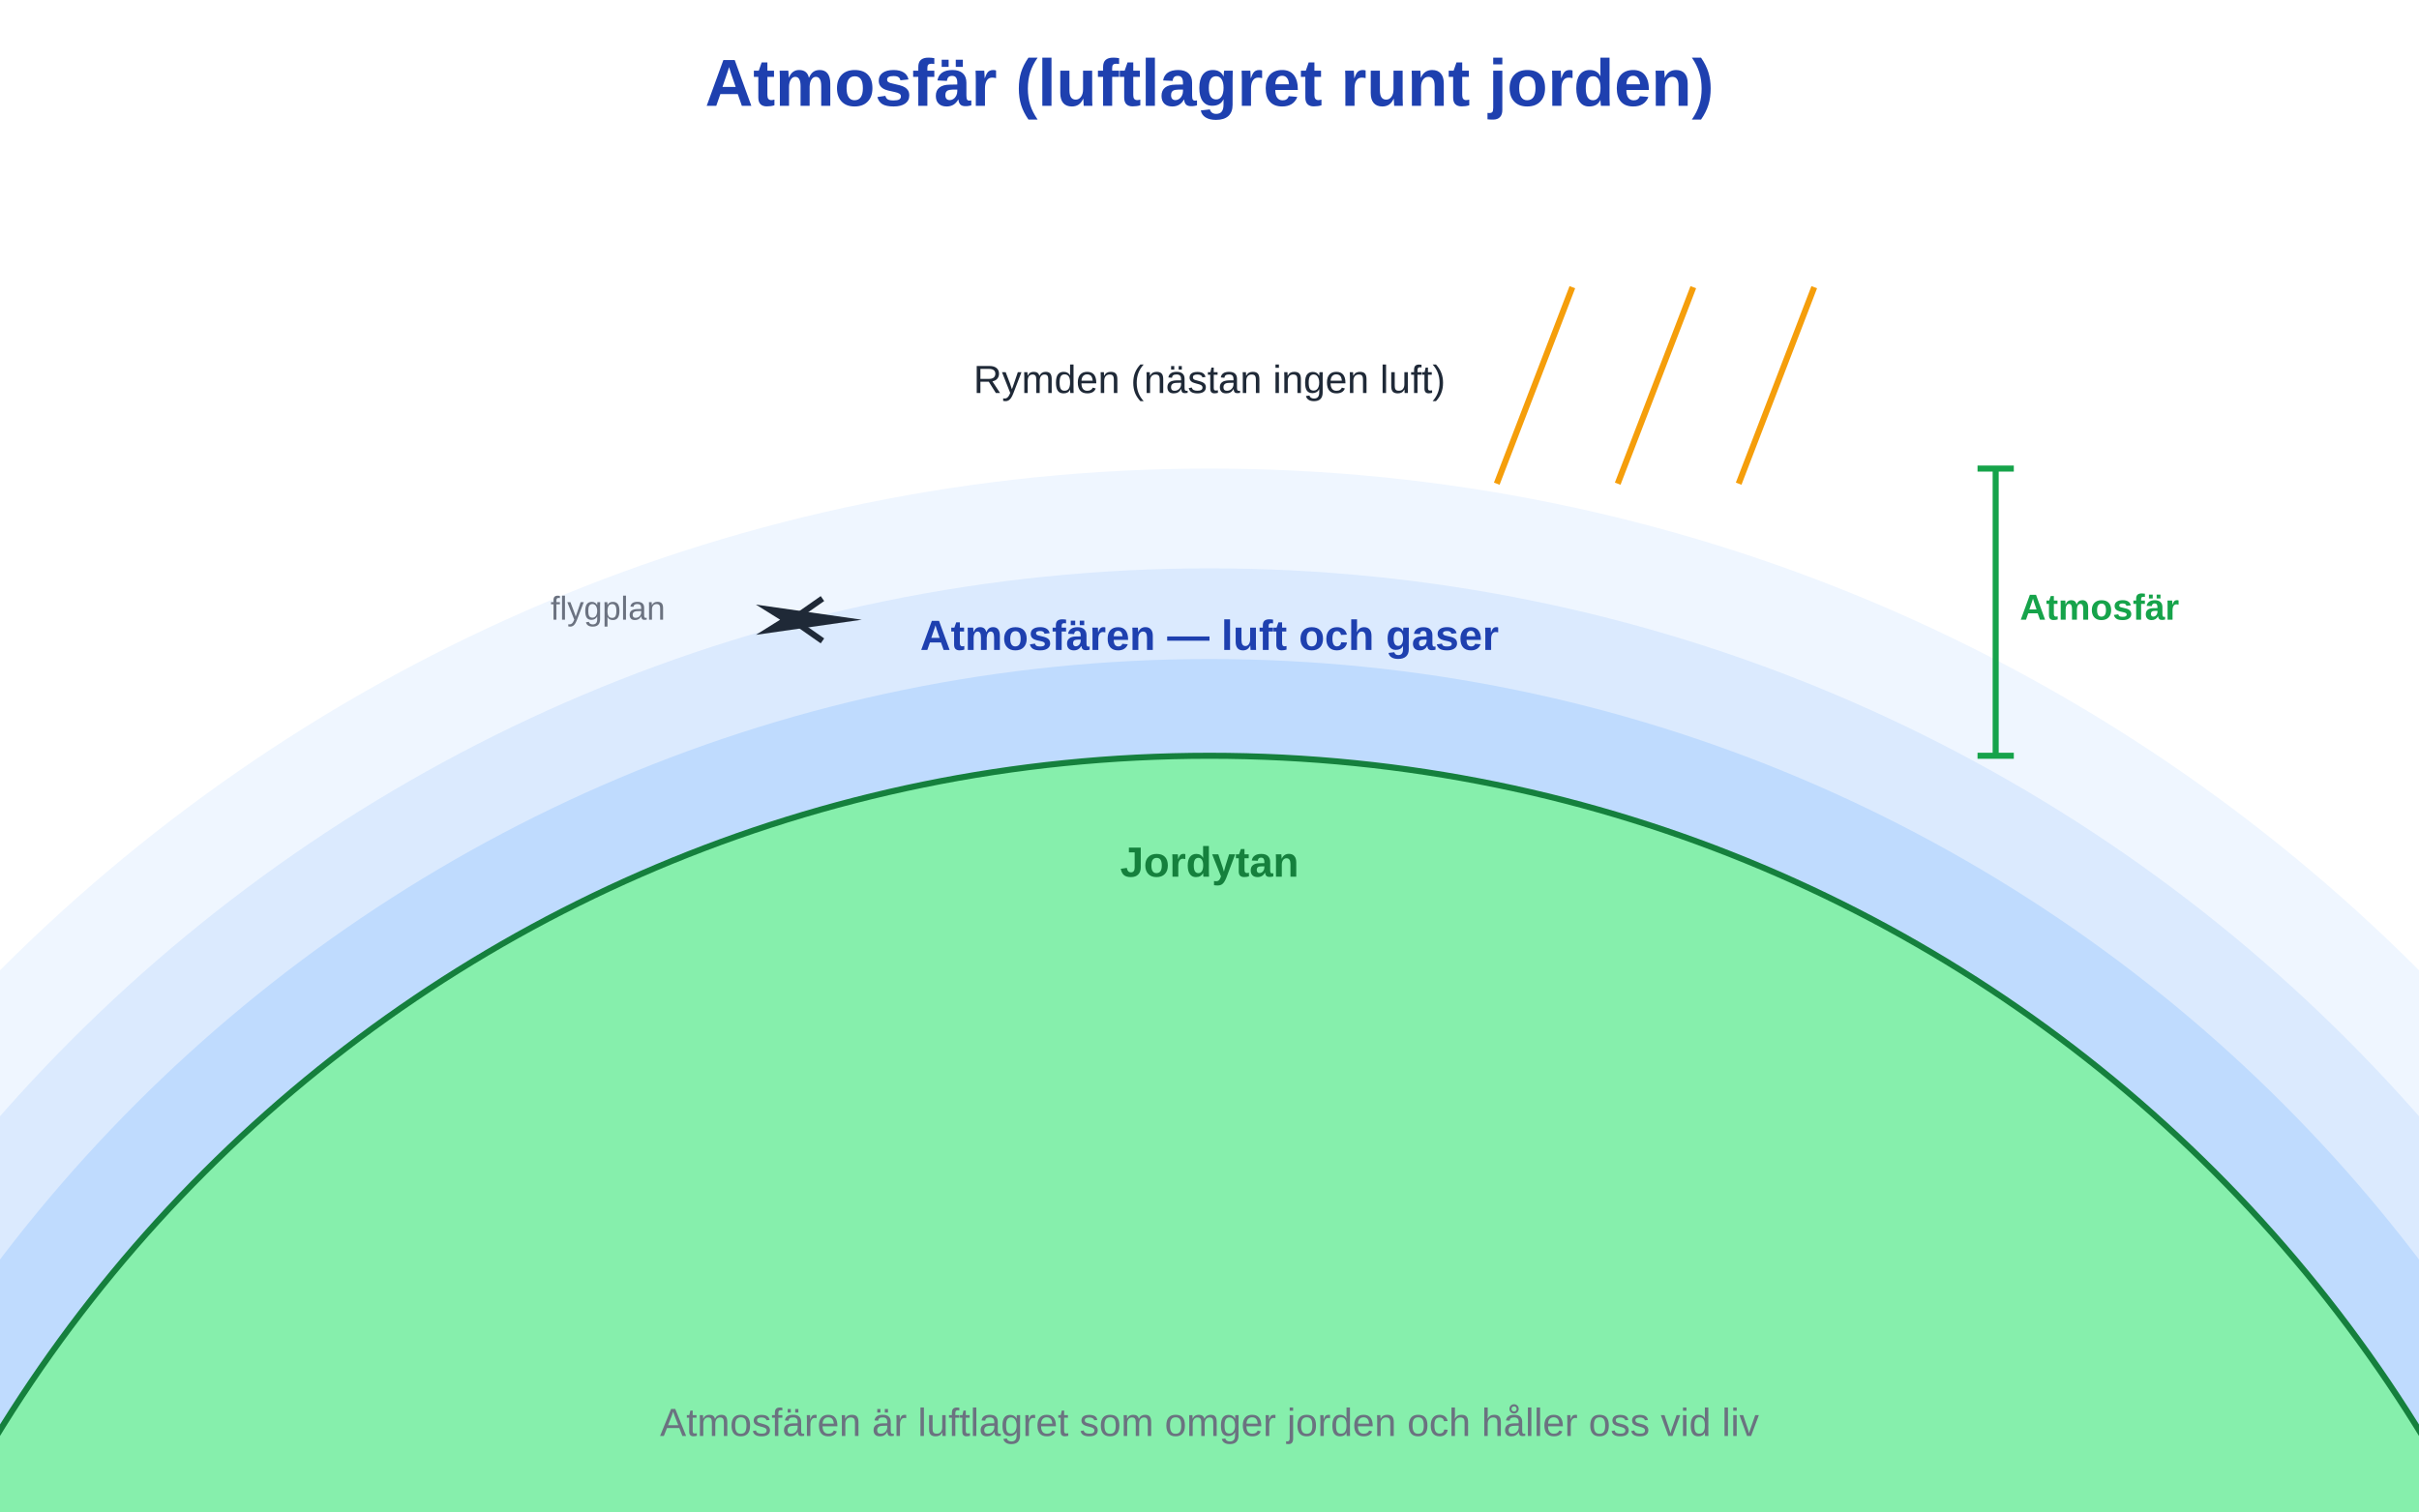
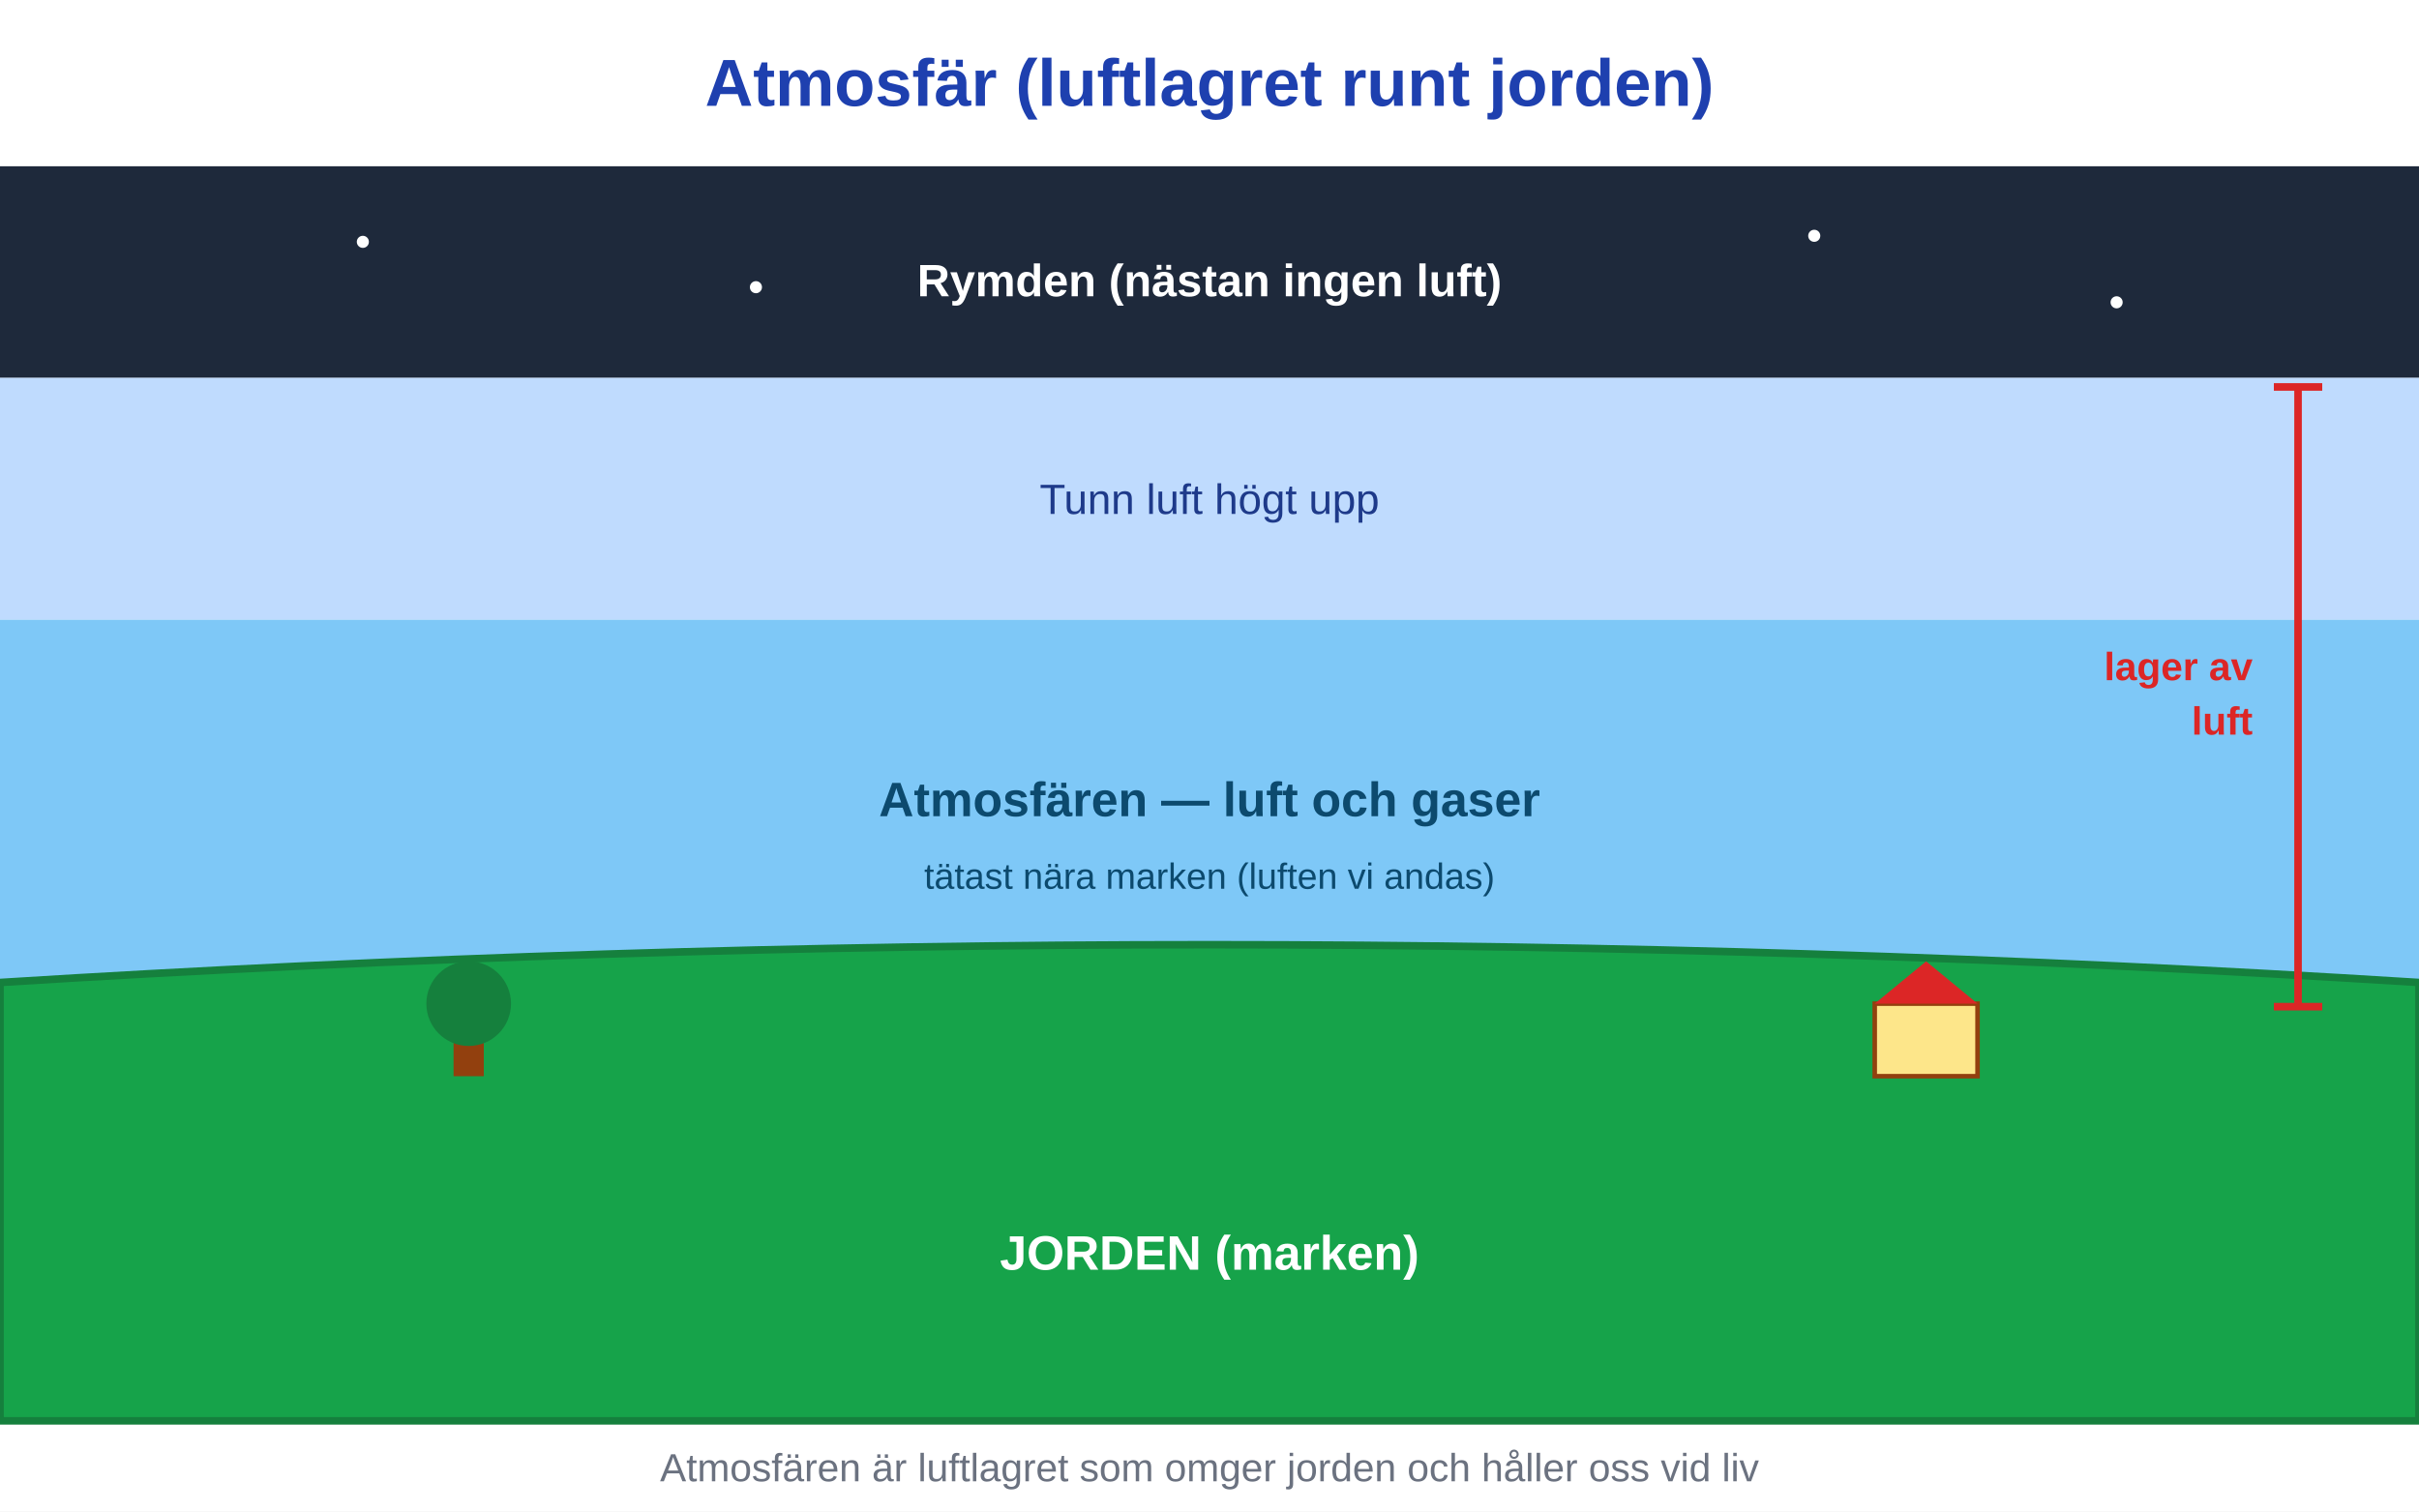
<svg xmlns="http://www.w3.org/2000/svg" viewBox="0 0 800 500" width="800" height="500">
  <rect width="800" height="500" fill="white" />
  <text x="400" y="35" font-family="Arial,sans-serif" font-size="22" fill="#1e40af" text-anchor="middle" font-weight="bold">Atmosfär (luftlagret runt jorden)</text>
-   <circle cx="400" cy="720" r="565" fill="#eff6ff" stroke="none" />
-   <circle cx="400" cy="720" r="532" fill="#dbeafe" stroke="none" />
-   <circle cx="400" cy="720" r="502" fill="#bfdbfe" stroke="none" />
-   <circle cx="400" cy="720" r="470" fill="#86efac" stroke="#15803d" stroke-width="2" />
-   <line x1="660" y1="155" x2="660" y2="250" stroke="#16a34a" stroke-width="2" />
-   <line x1="654" y1="155" x2="666" y2="155" stroke="#16a34a" stroke-width="2" />
-   <line x1="654" y1="250" x2="666" y2="250" stroke="#16a34a" stroke-width="2" />
-   <text x="668" y="205" font-family="Arial,sans-serif" font-size="12" fill="#16a34a" text-anchor="start" font-weight="bold">Atmosfär</text>
-   <text x="400" y="130" font-family="Arial,sans-serif" font-size="13" fill="#1f2937" text-anchor="middle">Rymden (nästan ingen luft)</text>
-   <text x="400" y="215" font-family="Arial,sans-serif" font-size="14" fill="#1e40af" text-anchor="middle" font-weight="bold">Atmosfären — luft och gaser</text>
-   <text x="400" y="290" font-family="Arial,sans-serif" font-size="14" fill="#15803d" text-anchor="middle" font-weight="bold">Jordytan</text>
-   <polygon points="250,200 285,205 250,210 258,205" fill="#1f2937" />
-   <line x1="262" y1="205" x2="272" y2="198" stroke="#1f2937" stroke-width="2" />
-   <line x1="262" y1="205" x2="272" y2="212" stroke="#1f2937" stroke-width="2" />
-   <text x="220" y="205" font-family="Arial,sans-serif" font-size="11" fill="#6b7280" text-anchor="end">flygplan</text>
-   <line x1="520" y1="95" x2="495" y2="160" stroke="#f59e0b" stroke-width="2" />
-   <line x1="560" y1="95" x2="535" y2="160" stroke="#f59e0b" stroke-width="2" />
-   <line x1="600" y1="95" x2="575" y2="160" stroke="#f59e0b" stroke-width="2" />
-   <text x="400" y="475" font-family="Arial,sans-serif" font-size="13" fill="#6b7280" text-anchor="middle">Atmosfären är luftlagret som omger jorden och håller oss vid liv</text>
+   <rect x="0" y="55" width="800" height="70" fill="#1e293b" />
+   <text x="400" y="98" font-family="Arial,sans-serif" font-size="15" fill="white" text-anchor="middle" font-weight="bold">Rymden (nästan ingen luft)</text>
+   <circle cx="120" cy="80" r="2" fill="white" />
+   <circle cx="250" cy="95" r="2" fill="white" />
+   <circle cx="600" cy="78" r="2" fill="white" />
+   <circle cx="700" cy="100" r="2" fill="white" />
+   <rect x="0" y="125" width="800" height="80" fill="#bfdbfe" />
+   <text x="400" y="170" font-family="Arial,sans-serif" font-size="14" fill="#1e3a8a" text-anchor="middle">Tunn luft högt upp</text>
+   <rect x="0" y="205" width="800" height="120" fill="#7ec8f7" />
+   <text x="400" y="270" font-family="Arial,sans-serif" font-size="16" fill="#0c4a6e" text-anchor="middle" font-weight="bold">Atmosfären — luft och gaser</text>
+   <text x="400" y="294" font-family="Arial,sans-serif" font-size="12" fill="#0c4a6e" text-anchor="middle">tätast nära marken (luften vi andas)</text>
+   <path d="M 0 325 L 0 470 L 800 470 L 800 325 Q 400 300 0 325 Z" fill="#16a34a" stroke="#15803d" stroke-width="2.5" />
+   <text x="400" y="420" font-family="Arial,sans-serif" font-size="16" fill="white" text-anchor="middle" font-weight="bold">JORDEN (marken)</text>
+   <rect x="150" y="338" width="10" height="18" fill="#92400e" />
+   <circle cx="155" cy="332" r="14" fill="#15803d" />
+   <rect x="620" y="332" width="34" height="24" fill="#fde68a" stroke="#92400e" stroke-width="1.5" />
+   <polygon points="620,332 637,318 654,332" fill="#dc2626" />
+   <line x1="760" y1="128" x2="760" y2="333" stroke="#dc2626" stroke-width="2.5" />
+   <line x1="752" y1="128" x2="768" y2="128" stroke="#dc2626" stroke-width="2.5" />
+   <line x1="752" y1="333" x2="768" y2="333" stroke="#dc2626" stroke-width="2.5" />
+   <text x="745" y="225" font-family="Arial,sans-serif" font-size="13" fill="#dc2626" text-anchor="end" font-weight="bold">lager av</text>
+   <text x="745" y="243" font-family="Arial,sans-serif" font-size="13" fill="#dc2626" text-anchor="end" font-weight="bold">luft</text>
+   <text x="400" y="490" font-family="Arial,sans-serif" font-size="13" fill="#6b7280" text-anchor="middle">Atmosfären är luftlagret som omger jorden och håller oss vid liv</text>
</svg>
